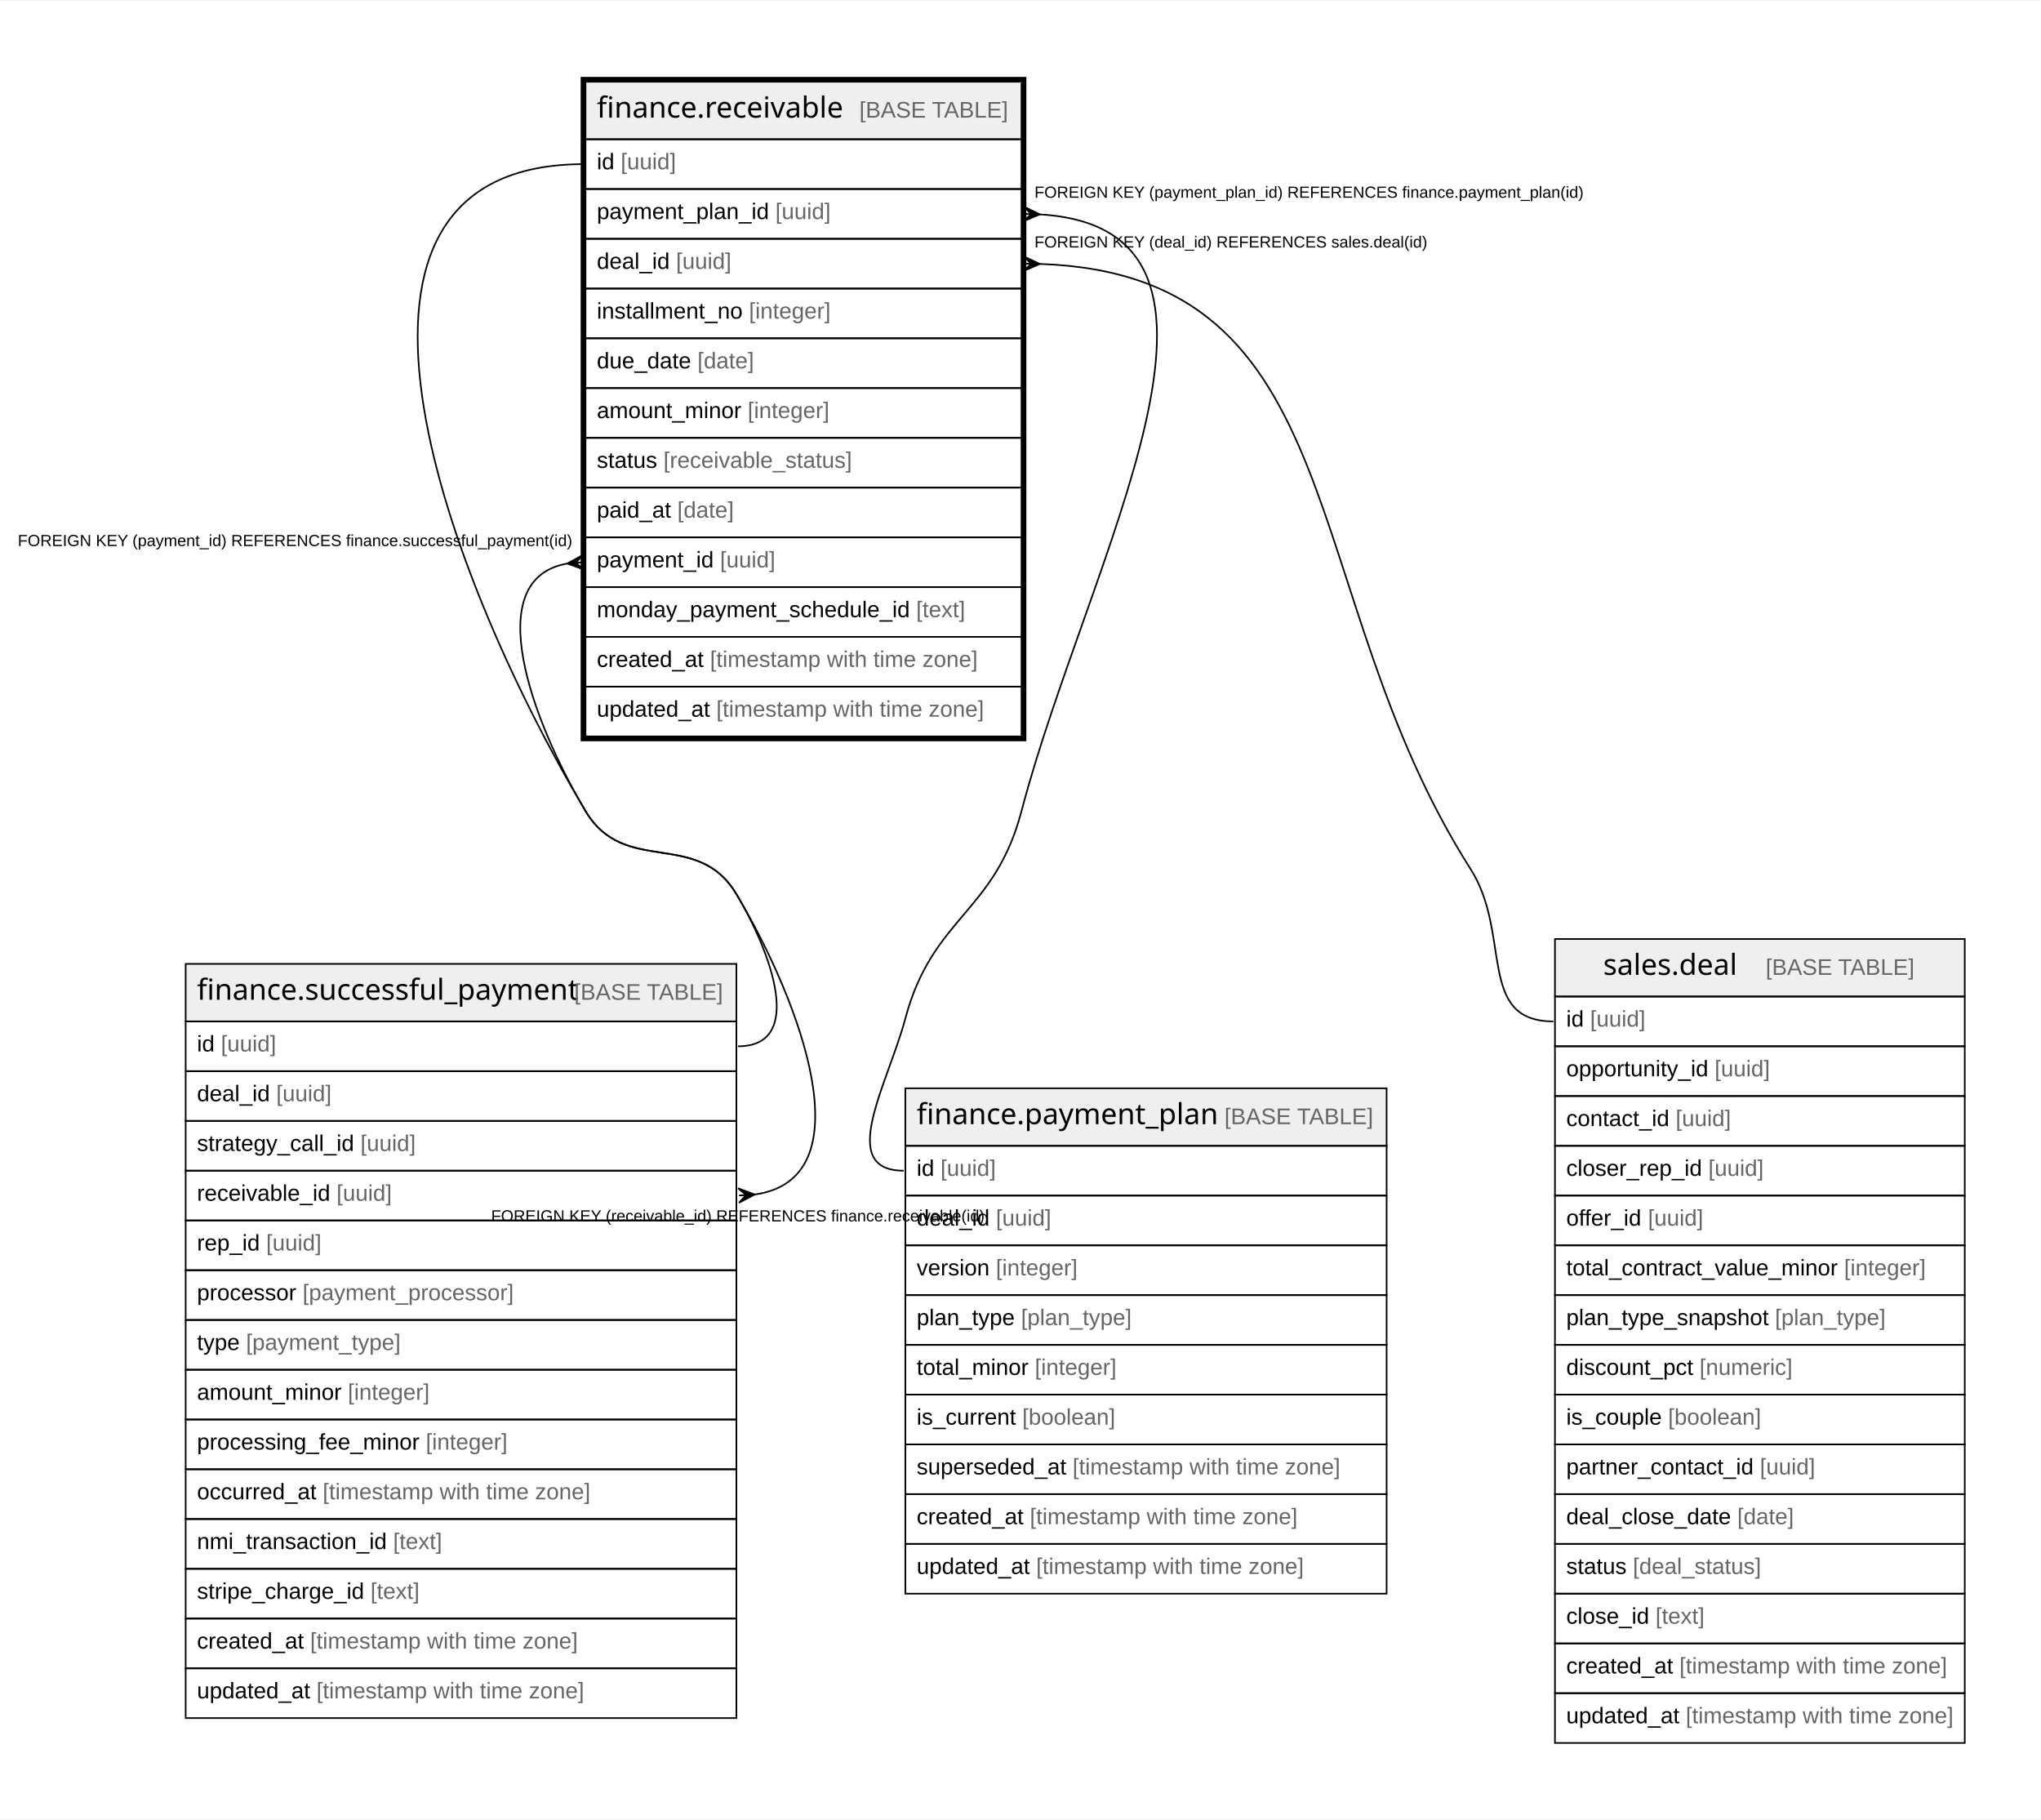
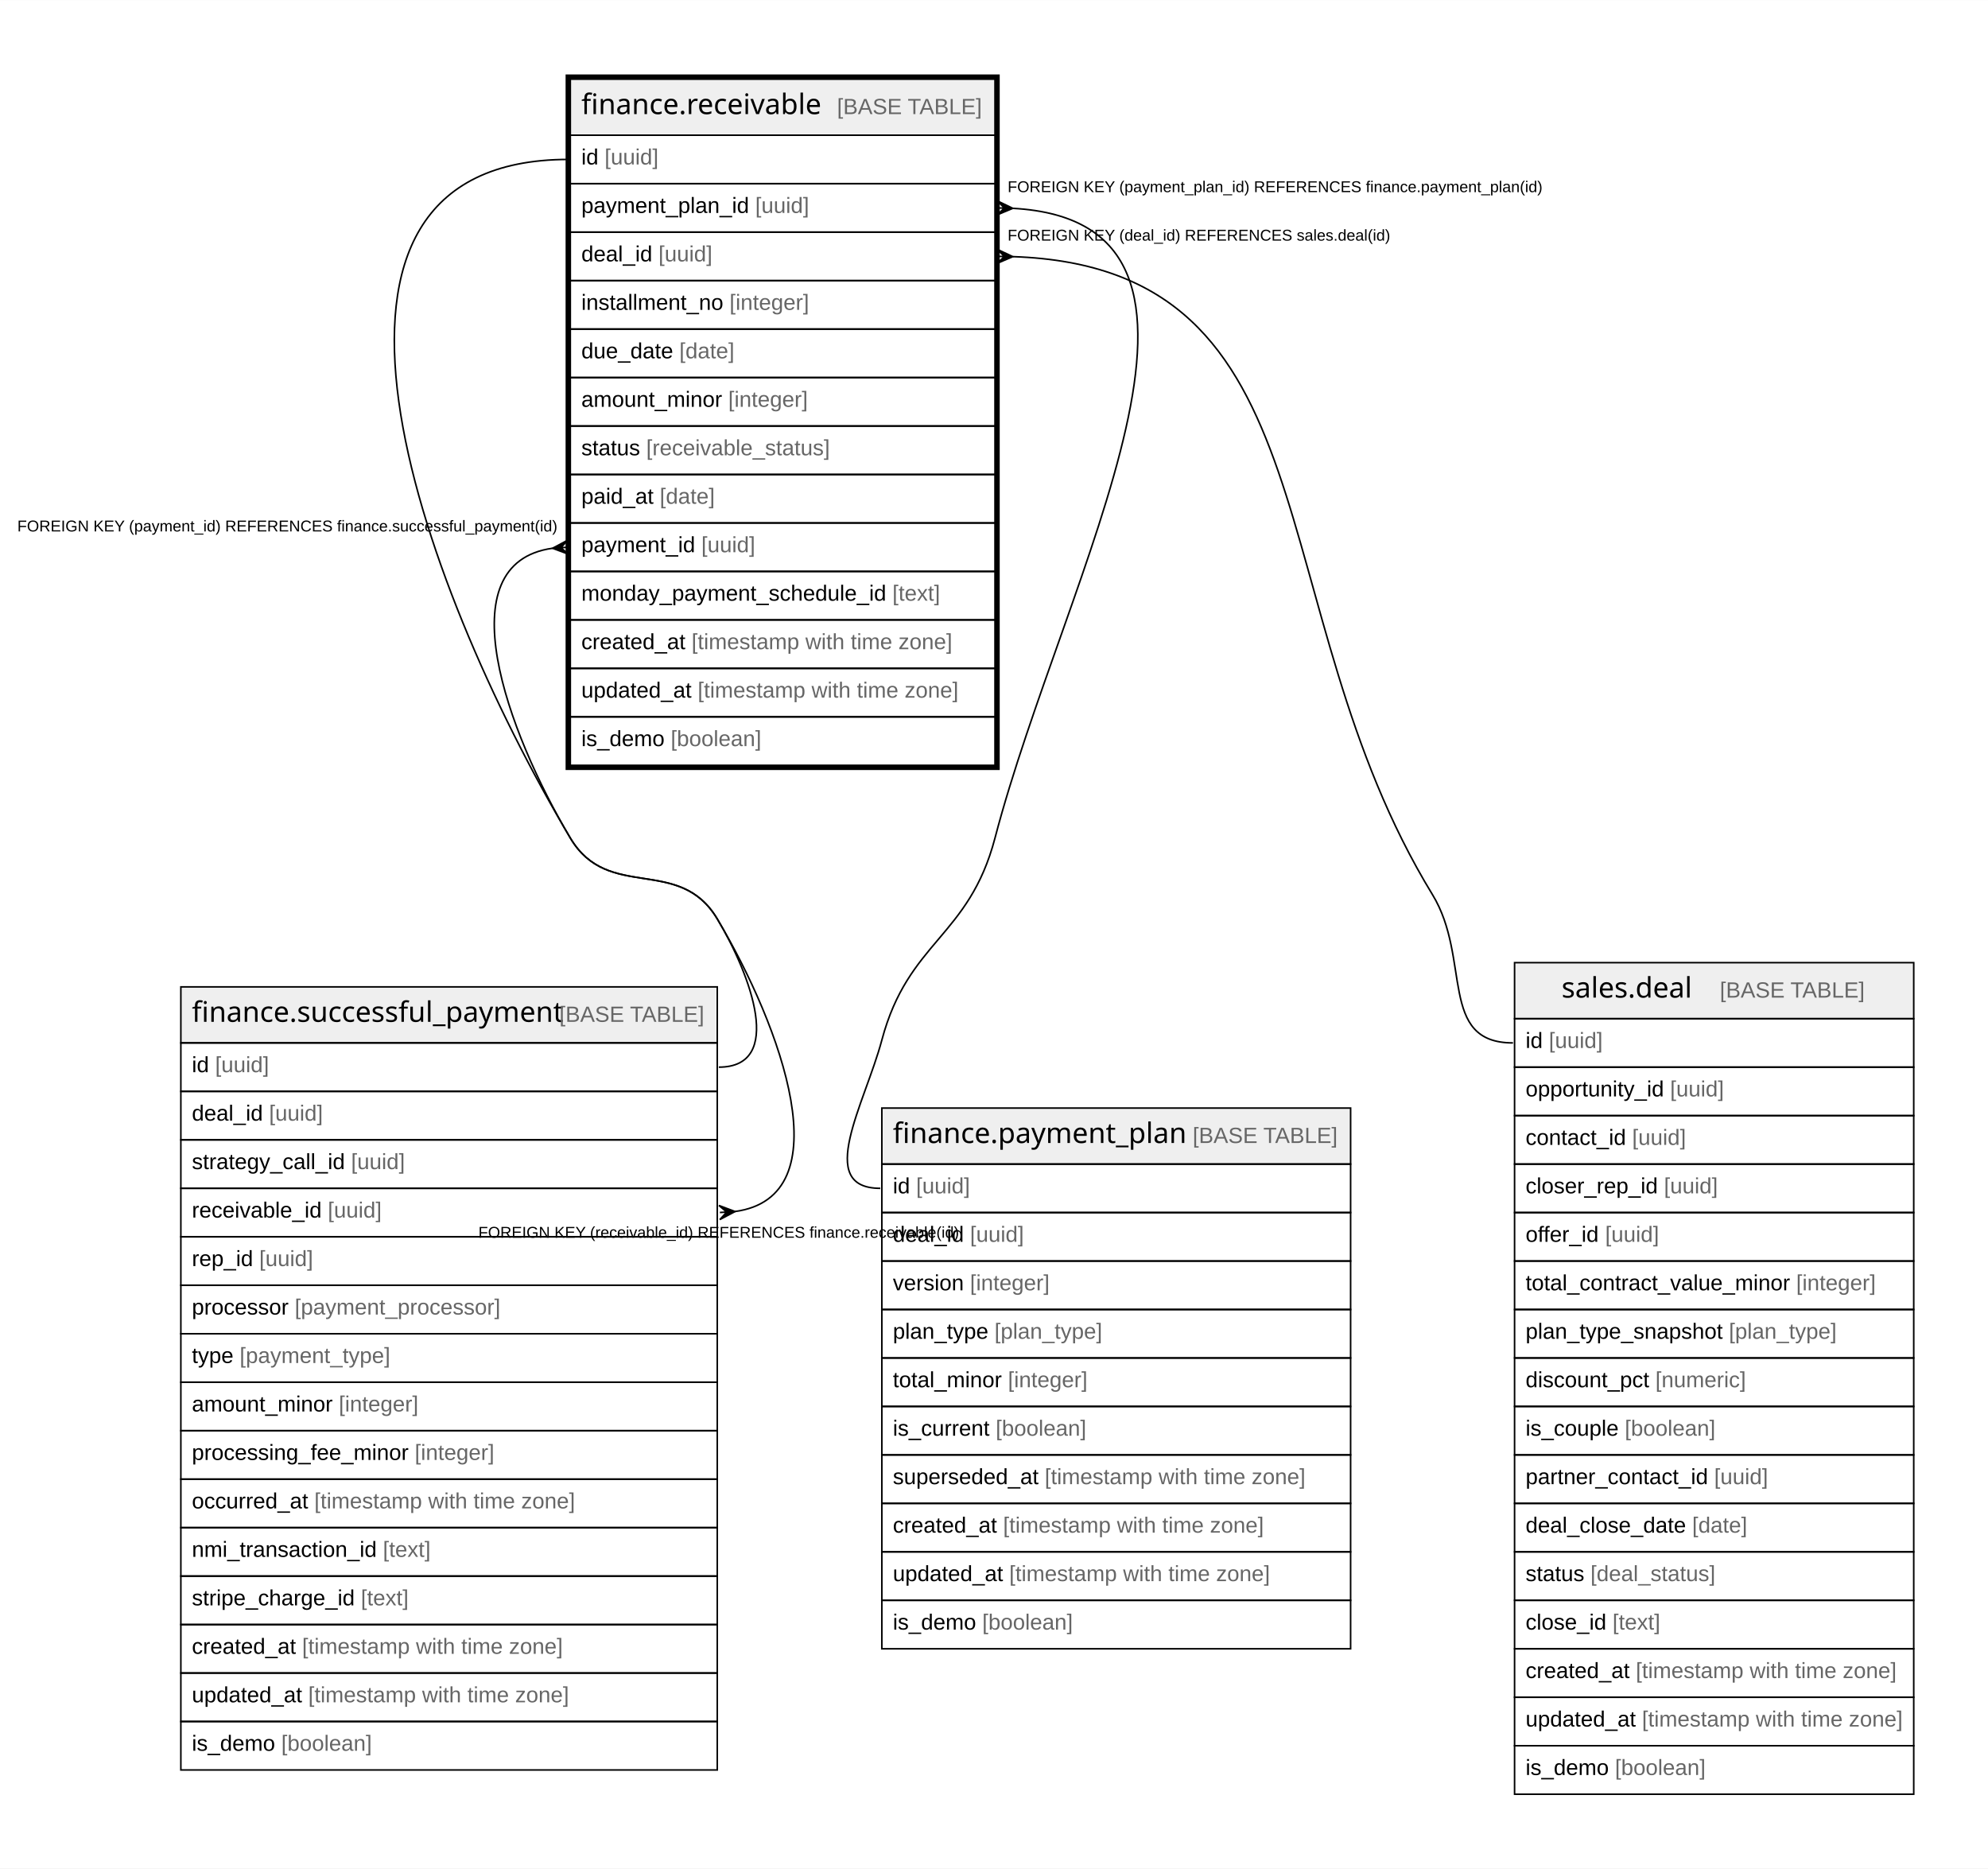
- <svg xmlns="http://www.w3.org/2000/svg" width="1263pt" height="1126pt" viewBox="0.00 0.00 1263.44 1125.60">
-   <g id="graph0" class="graph" transform="scale(1 1) rotate(0) translate(4 1121.6)">
-     <polygon fill="white" stroke="none" points="-4,4 -4,-1121.6 1259.44,-1121.6 1259.44,4 -4,4" />
+ <svg xmlns="http://www.w3.org/2000/svg" width="1263pt" height="1187pt" viewBox="0.00 0.00 1263.44 1187.20">
+   <g id="graph0" class="graph" transform="scale(1 1) rotate(0) translate(4 1183.2)">
+     <polygon fill="white" stroke="none" points="-4,4 -4,-1183.2 1259.44,-1183.2 1259.44,4 -4,4" />
    <g id="node1" class="node">
-       <polygon fill="#efefef" stroke="none" points="358.45,-1035.8 358.45,-1071.4 628.35,-1071.4 628.35,-1035.8 358.45,-1035.8" />
-       <polygon fill="none" stroke="black" points="358.45,-1035.8 358.45,-1071.4 628.35,-1071.4 628.35,-1035.8 358.45,-1035.8" />
-       <text text-anchor="start" x="365.45" y="-1049.2" font-family="Arial Bold" font-size="18.00">finance.receivable</text>
-       <text text-anchor="start" x="496.86" y="-1049.2" font-family="Arial" font-size="14.00">    </text>
-       <text text-anchor="start" x="527.97" y="-1049.2" font-family="Arial" font-size="14.00" fill="#666666">[BASE TABLE]</text>
+       <polygon fill="#efefef" stroke="none" points="358.45,-1097.4 358.45,-1133 628.35,-1133 628.35,-1097.4 358.45,-1097.4" />
+       <polygon fill="none" stroke="black" points="358.45,-1097.4 358.45,-1133 628.35,-1133 628.35,-1097.4 358.45,-1097.4" />
+       <text text-anchor="start" x="365.45" y="-1110.8" font-family="Arial Bold" font-size="18.00">finance.receivable</text>
+       <text text-anchor="start" x="496.86" y="-1110.8" font-family="Arial" font-size="14.00">    </text>
+       <text text-anchor="start" x="527.97" y="-1110.8" font-family="Arial" font-size="14.00" fill="#666666">[BASE TABLE]</text>
+       <polygon fill="none" stroke="black" points="358.45,-1066.6 358.45,-1097.4 628.35,-1097.4 628.35,-1066.6 358.45,-1066.6" />
+       <text text-anchor="start" x="365.45" y="-1078.8" font-family="Arial" font-size="14.00">id </text>
+       <text text-anchor="start" x="380.24" y="-1078.8" font-family="Arial" font-size="14.00" fill="#666666">[uuid]</text>
+       <polygon fill="none" stroke="black" points="358.45,-1035.8 358.45,-1066.6 628.35,-1066.6 628.35,-1035.8 358.45,-1035.8" />
+       <text text-anchor="start" x="365.45" y="-1048" font-family="Arial" font-size="14.00">payment_plan_id </text>
+       <text text-anchor="start" x="475.98" y="-1048" font-family="Arial" font-size="14.00" fill="#666666">[uuid]</text>
      <polygon fill="none" stroke="black" points="358.45,-1005 358.45,-1035.8 628.35,-1035.8 628.35,-1005 358.45,-1005" />
-       <text text-anchor="start" x="365.45" y="-1017.2" font-family="Arial" font-size="14.00">id </text>
-       <text text-anchor="start" x="380.24" y="-1017.2" font-family="Arial" font-size="14.00" fill="#666666">[uuid]</text>
+       <text text-anchor="start" x="365.45" y="-1017.2" font-family="Arial" font-size="14.00">deal_id </text>
+       <text text-anchor="start" x="414.49" y="-1017.2" font-family="Arial" font-size="14.00" fill="#666666">[uuid]</text>
      <polygon fill="none" stroke="black" points="358.45,-974.2 358.45,-1005 628.35,-1005 628.35,-974.2 358.45,-974.2" />
-       <text text-anchor="start" x="365.45" y="-986.4" font-family="Arial" font-size="14.00">payment_plan_id </text>
-       <text text-anchor="start" x="475.98" y="-986.4" font-family="Arial" font-size="14.00" fill="#666666">[uuid]</text>
+       <text text-anchor="start" x="365.45" y="-986.4" font-family="Arial" font-size="14.00">installment_no </text>
+       <text text-anchor="start" x="459.62" y="-986.4" font-family="Arial" font-size="14.00" fill="#666666">[integer]</text>
      <polygon fill="none" stroke="black" points="358.45,-943.4 358.45,-974.2 628.35,-974.2 628.35,-943.4 358.45,-943.4" />
-       <text text-anchor="start" x="365.45" y="-955.6" font-family="Arial" font-size="14.00">deal_id </text>
-       <text text-anchor="start" x="414.49" y="-955.6" font-family="Arial" font-size="14.00" fill="#666666">[uuid]</text>
+       <text text-anchor="start" x="365.45" y="-955.6" font-family="Arial" font-size="14.00">due_date </text>
+       <text text-anchor="start" x="427.73" y="-955.6" font-family="Arial" font-size="14.00" fill="#666666">[date]</text>
      <polygon fill="none" stroke="black" points="358.45,-912.6 358.45,-943.4 628.35,-943.4 628.35,-912.6 358.45,-912.6" />
-       <text text-anchor="start" x="365.45" y="-924.8" font-family="Arial" font-size="14.00">installment_no </text>
-       <text text-anchor="start" x="459.62" y="-924.8" font-family="Arial" font-size="14.00" fill="#666666">[integer]</text>
+       <text text-anchor="start" x="365.45" y="-924.8" font-family="Arial" font-size="14.00">amount_minor </text>
+       <text text-anchor="start" x="458.83" y="-924.8" font-family="Arial" font-size="14.00" fill="#666666">[integer]</text>
      <polygon fill="none" stroke="black" points="358.45,-881.8 358.45,-912.6 628.35,-912.6 628.35,-881.8 358.45,-881.8" />
-       <text text-anchor="start" x="365.45" y="-894" font-family="Arial" font-size="14.00">due_date </text>
-       <text text-anchor="start" x="427.73" y="-894" font-family="Arial" font-size="14.00" fill="#666666">[date]</text>
+       <text text-anchor="start" x="365.45" y="-894" font-family="Arial" font-size="14.00">status </text>
+       <text text-anchor="start" x="406.69" y="-894" font-family="Arial" font-size="14.00" fill="#666666">[receivable_status]</text>
      <polygon fill="none" stroke="black" points="358.45,-851 358.45,-881.8 628.35,-881.8 628.35,-851 358.45,-851" />
-       <text text-anchor="start" x="365.45" y="-863.2" font-family="Arial" font-size="14.00">amount_minor </text>
-       <text text-anchor="start" x="458.83" y="-863.2" font-family="Arial" font-size="14.00" fill="#666666">[integer]</text>
+       <text text-anchor="start" x="365.45" y="-863.2" font-family="Arial" font-size="14.00">paid_at </text>
+       <text text-anchor="start" x="415.27" y="-863.2" font-family="Arial" font-size="14.00" fill="#666666">[date]</text>
      <polygon fill="none" stroke="black" points="358.45,-820.2 358.45,-851 628.35,-851 628.35,-820.2 358.45,-820.2" />
-       <text text-anchor="start" x="365.45" y="-832.4" font-family="Arial" font-size="14.00">status </text>
-       <text text-anchor="start" x="406.69" y="-832.4" font-family="Arial" font-size="14.00" fill="#666666">[receivable_status]</text>
+       <text text-anchor="start" x="365.45" y="-832.4" font-family="Arial" font-size="14.00">payment_id </text>
+       <text text-anchor="start" x="441.72" y="-832.4" font-family="Arial" font-size="14.00" fill="#666666">[uuid]</text>
      <polygon fill="none" stroke="black" points="358.45,-789.4 358.45,-820.2 628.35,-820.2 628.35,-789.4 358.45,-789.4" />
-       <text text-anchor="start" x="365.45" y="-801.6" font-family="Arial" font-size="14.00">paid_at </text>
-       <text text-anchor="start" x="415.27" y="-801.6" font-family="Arial" font-size="14.00" fill="#666666">[date]</text>
+       <text text-anchor="start" x="365.45" y="-801.6" font-family="Arial" font-size="14.00">monday_payment_schedule_id </text>
+       <text text-anchor="start" x="563.14" y="-801.6" font-family="Arial" font-size="14.00" fill="#666666">[text]</text>
      <polygon fill="none" stroke="black" points="358.45,-758.6 358.45,-789.4 628.35,-789.4 628.35,-758.6 358.45,-758.6" />
-       <text text-anchor="start" x="365.45" y="-770.8" font-family="Arial" font-size="14.00">payment_id </text>
-       <text text-anchor="start" x="441.72" y="-770.8" font-family="Arial" font-size="14.00" fill="#666666">[uuid]</text>
+       <text text-anchor="start" x="365.45" y="-770.8" font-family="Arial" font-size="14.00">created_at </text>
+       <text text-anchor="start" x="435.5" y="-770.8" font-family="Arial" font-size="14.00" fill="#666666">[timestamp with time zone]</text>
      <polygon fill="none" stroke="black" points="358.45,-727.8 358.45,-758.6 628.35,-758.6 628.35,-727.8 358.45,-727.8" />
-       <text text-anchor="start" x="365.45" y="-740" font-family="Arial" font-size="14.00">monday_payment_schedule_id </text>
-       <text text-anchor="start" x="563.14" y="-740" font-family="Arial" font-size="14.00" fill="#666666">[text]</text>
+       <text text-anchor="start" x="365.45" y="-740" font-family="Arial" font-size="14.00">updated_at </text>
+       <text text-anchor="start" x="439.41" y="-740" font-family="Arial" font-size="14.00" fill="#666666">[timestamp with time zone]</text>
      <polygon fill="none" stroke="black" points="358.45,-697 358.45,-727.8 628.35,-727.8 628.35,-697 358.45,-697" />
-       <text text-anchor="start" x="365.45" y="-709.2" font-family="Arial" font-size="14.00">created_at </text>
-       <text text-anchor="start" x="435.5" y="-709.2" font-family="Arial" font-size="14.00" fill="#666666">[timestamp with time zone]</text>
-       <polygon fill="none" stroke="black" points="358.45,-666.2 358.45,-697 628.35,-697 628.35,-666.2 358.45,-666.2" />
-       <text text-anchor="start" x="365.45" y="-678.4" font-family="Arial" font-size="14.00">updated_at </text>
-       <text text-anchor="start" x="439.41" y="-678.4" font-family="Arial" font-size="14.00" fill="#666666">[timestamp with time zone]</text>
-       <polygon fill="none" stroke="black" stroke-width="3" points="356.95,-664.7 356.95,-1072.9 629.85,-1072.9 629.85,-664.7 356.95,-664.7" />
+       <text text-anchor="start" x="365.45" y="-709.2" font-family="Arial" font-size="14.00">is_demo </text>
+       <text text-anchor="start" x="422.26" y="-709.2" font-family="Arial" font-size="14.00" fill="#666666">[boolean]</text>
+       <polygon fill="none" stroke="black" stroke-width="3" points="356.95,-695.5 356.95,-1134.5 629.85,-1134.5 629.85,-695.5 356.95,-695.5" />
    </g>
    <g id="node2" class="node">
-       <polygon fill="#efefef" stroke="none" points="110.94,-489.8 110.94,-525.4 451.85,-525.4 451.85,-489.8 110.94,-489.8" />
-       <polygon fill="none" stroke="black" points="110.94,-489.8 110.94,-525.4 451.85,-525.4 451.85,-489.8 110.94,-489.8" />
-       <text text-anchor="start" x="117.94" y="-503.2" font-family="Arial Bold" font-size="18.00">finance.successful_payment</text>
-       <text text-anchor="start" x="320.37" y="-503.2" font-family="Arial" font-size="14.00">    </text>
-       <text text-anchor="start" x="351.48" y="-503.2" font-family="Arial" font-size="14.00" fill="#666666">[BASE TABLE]</text>
+       <polygon fill="#efefef" stroke="none" points="110.94,-520.6 110.94,-556.2 451.85,-556.2 451.85,-520.6 110.94,-520.6" />
+       <polygon fill="none" stroke="black" points="110.94,-520.6 110.94,-556.2 451.85,-556.2 451.85,-520.6 110.94,-520.6" />
+       <text text-anchor="start" x="117.94" y="-534" font-family="Arial Bold" font-size="18.00">finance.successful_payment</text>
+       <text text-anchor="start" x="320.37" y="-534" font-family="Arial" font-size="14.00">    </text>
+       <text text-anchor="start" x="351.48" y="-534" font-family="Arial" font-size="14.00" fill="#666666">[BASE TABLE]</text>
+       <polygon fill="none" stroke="black" points="110.94,-489.8 110.94,-520.6 451.85,-520.6 451.85,-489.8 110.94,-489.8" />
+       <text text-anchor="start" x="117.94" y="-502" font-family="Arial" font-size="14.00">id </text>
+       <text text-anchor="start" x="132.73" y="-502" font-family="Arial" font-size="14.00" fill="#666666">[uuid]</text>
      <polygon fill="none" stroke="black" points="110.94,-459 110.94,-489.8 451.85,-489.8 451.85,-459 110.94,-459" />
-       <text text-anchor="start" x="117.94" y="-471.2" font-family="Arial" font-size="14.00">id </text>
-       <text text-anchor="start" x="132.73" y="-471.2" font-family="Arial" font-size="14.00" fill="#666666">[uuid]</text>
+       <text text-anchor="start" x="117.94" y="-471.2" font-family="Arial" font-size="14.00">deal_id </text>
+       <text text-anchor="start" x="166.99" y="-471.2" font-family="Arial" font-size="14.00" fill="#666666">[uuid]</text>
      <polygon fill="none" stroke="black" points="110.94,-428.2 110.94,-459 451.85,-459 451.85,-428.2 110.94,-428.2" />
-       <text text-anchor="start" x="117.94" y="-440.4" font-family="Arial" font-size="14.00">deal_id </text>
-       <text text-anchor="start" x="166.99" y="-440.4" font-family="Arial" font-size="14.00" fill="#666666">[uuid]</text>
+       <text text-anchor="start" x="117.94" y="-440.4" font-family="Arial" font-size="14.00">strategy_call_id </text>
+       <text text-anchor="start" x="219.11" y="-440.4" font-family="Arial" font-size="14.00" fill="#666666">[uuid]</text>
      <polygon fill="none" stroke="black" points="110.94,-397.4 110.94,-428.2 451.85,-428.2 451.85,-397.4 110.94,-397.4" />
-       <text text-anchor="start" x="117.94" y="-409.6" font-family="Arial" font-size="14.00">strategy_call_id </text>
-       <text text-anchor="start" x="219.11" y="-409.6" font-family="Arial" font-size="14.00" fill="#666666">[uuid]</text>
+       <text text-anchor="start" x="117.94" y="-409.6" font-family="Arial" font-size="14.00">receivable_id </text>
+       <text text-anchor="start" x="204.33" y="-409.6" font-family="Arial" font-size="14.00" fill="#666666">[uuid]</text>
      <polygon fill="none" stroke="black" points="110.94,-366.6 110.94,-397.4 451.85,-397.4 451.85,-366.6 110.94,-366.6" />
-       <text text-anchor="start" x="117.94" y="-378.8" font-family="Arial" font-size="14.00">receivable_id </text>
-       <text text-anchor="start" x="204.33" y="-378.8" font-family="Arial" font-size="14.00" fill="#666666">[uuid]</text>
+       <text text-anchor="start" x="117.94" y="-378.8" font-family="Arial" font-size="14.00">rep_id </text>
+       <text text-anchor="start" x="160.75" y="-378.8" font-family="Arial" font-size="14.00" fill="#666666">[uuid]</text>
      <polygon fill="none" stroke="black" points="110.94,-335.8 110.94,-366.6 451.85,-366.6 451.85,-335.8 110.94,-335.8" />
-       <text text-anchor="start" x="117.94" y="-348" font-family="Arial" font-size="14.00">rep_id </text>
-       <text text-anchor="start" x="160.75" y="-348" font-family="Arial" font-size="14.00" fill="#666666">[uuid]</text>
+       <text text-anchor="start" x="117.94" y="-348" font-family="Arial" font-size="14.00">processor </text>
+       <text text-anchor="start" x="183.3" y="-348" font-family="Arial" font-size="14.00" fill="#666666">[payment_processor]</text>
      <polygon fill="none" stroke="black" points="110.94,-305 110.94,-335.8 451.85,-335.8 451.85,-305 110.94,-305" />
-       <text text-anchor="start" x="117.94" y="-317.2" font-family="Arial" font-size="14.00">processor </text>
-       <text text-anchor="start" x="183.3" y="-317.2" font-family="Arial" font-size="14.00" fill="#666666">[payment_processor]</text>
+       <text text-anchor="start" x="117.94" y="-317.2" font-family="Arial" font-size="14.00">type </text>
+       <text text-anchor="start" x="148.3" y="-317.2" font-family="Arial" font-size="14.00" fill="#666666">[payment_type]</text>
      <polygon fill="none" stroke="black" points="110.94,-274.2 110.94,-305 451.85,-305 451.85,-274.2 110.94,-274.2" />
-       <text text-anchor="start" x="117.94" y="-286.4" font-family="Arial" font-size="14.00">type </text>
-       <text text-anchor="start" x="148.3" y="-286.4" font-family="Arial" font-size="14.00" fill="#666666">[payment_type]</text>
+       <text text-anchor="start" x="117.94" y="-286.4" font-family="Arial" font-size="14.00">amount_minor </text>
+       <text text-anchor="start" x="211.32" y="-286.4" font-family="Arial" font-size="14.00" fill="#666666">[integer]</text>
      <polygon fill="none" stroke="black" points="110.94,-243.4 110.94,-274.2 451.85,-274.2 451.85,-243.4 110.94,-243.4" />
-       <text text-anchor="start" x="117.94" y="-255.6" font-family="Arial" font-size="14.00">amount_minor </text>
-       <text text-anchor="start" x="211.32" y="-255.6" font-family="Arial" font-size="14.00" fill="#666666">[integer]</text>
+       <text text-anchor="start" x="117.94" y="-255.6" font-family="Arial" font-size="14.00">processing_fee_minor </text>
+       <text text-anchor="start" x="259.58" y="-255.6" font-family="Arial" font-size="14.00" fill="#666666">[integer]</text>
      <polygon fill="none" stroke="black" points="110.94,-212.6 110.94,-243.4 451.85,-243.4 451.85,-212.6 110.94,-212.6" />
-       <text text-anchor="start" x="117.94" y="-224.8" font-family="Arial" font-size="14.00">processing_fee_minor </text>
-       <text text-anchor="start" x="259.58" y="-224.8" font-family="Arial" font-size="14.00" fill="#666666">[integer]</text>
+       <text text-anchor="start" x="117.94" y="-224.8" font-family="Arial" font-size="14.00">occurred_at </text>
+       <text text-anchor="start" x="195.76" y="-224.8" font-family="Arial" font-size="14.00" fill="#666666">[timestamp with time zone]</text>
      <polygon fill="none" stroke="black" points="110.94,-181.8 110.94,-212.6 451.85,-212.6 451.85,-181.8 110.94,-181.8" />
-       <text text-anchor="start" x="117.94" y="-194" font-family="Arial" font-size="14.00">occurred_at </text>
-       <text text-anchor="start" x="195.76" y="-194" font-family="Arial" font-size="14.00" fill="#666666">[timestamp with time zone]</text>
+       <text text-anchor="start" x="117.94" y="-194" font-family="Arial" font-size="14.00">nmi_transaction_id </text>
+       <text text-anchor="start" x="239.34" y="-194" font-family="Arial" font-size="14.00" fill="#666666">[text]</text>
      <polygon fill="none" stroke="black" points="110.94,-151 110.94,-181.8 451.85,-181.8 451.85,-151 110.94,-151" />
-       <text text-anchor="start" x="117.94" y="-163.2" font-family="Arial" font-size="14.00">nmi_transaction_id </text>
-       <text text-anchor="start" x="239.34" y="-163.2" font-family="Arial" font-size="14.00" fill="#666666">[text]</text>
+       <text text-anchor="start" x="117.94" y="-163.2" font-family="Arial" font-size="14.00">stripe_charge_id </text>
+       <text text-anchor="start" x="225.34" y="-163.2" font-family="Arial" font-size="14.00" fill="#666666">[text]</text>
      <polygon fill="none" stroke="black" points="110.94,-120.2 110.94,-151 451.85,-151 451.85,-120.2 110.94,-120.2" />
-       <text text-anchor="start" x="117.94" y="-132.4" font-family="Arial" font-size="14.00">stripe_charge_id </text>
-       <text text-anchor="start" x="225.34" y="-132.4" font-family="Arial" font-size="14.00" fill="#666666">[text]</text>
+       <text text-anchor="start" x="117.94" y="-132.4" font-family="Arial" font-size="14.00">created_at </text>
+       <text text-anchor="start" x="187.99" y="-132.4" font-family="Arial" font-size="14.00" fill="#666666">[timestamp with time zone]</text>
      <polygon fill="none" stroke="black" points="110.94,-89.4 110.94,-120.2 451.85,-120.2 451.85,-89.4 110.94,-89.4" />
-       <text text-anchor="start" x="117.94" y="-101.6" font-family="Arial" font-size="14.00">created_at </text>
-       <text text-anchor="start" x="187.99" y="-101.6" font-family="Arial" font-size="14.00" fill="#666666">[timestamp with time zone]</text>
+       <text text-anchor="start" x="117.94" y="-101.6" font-family="Arial" font-size="14.00">updated_at </text>
+       <text text-anchor="start" x="191.9" y="-101.6" font-family="Arial" font-size="14.00" fill="#666666">[timestamp with time zone]</text>
      <polygon fill="none" stroke="black" points="110.94,-58.6 110.94,-89.4 451.85,-89.4 451.85,-58.6 110.94,-58.6" />
-       <text text-anchor="start" x="117.94" y="-70.8" font-family="Arial" font-size="14.00">updated_at </text>
-       <text text-anchor="start" x="191.9" y="-70.8" font-family="Arial" font-size="14.00" fill="#666666">[timestamp with time zone]</text>
+       <text text-anchor="start" x="117.94" y="-70.8" font-family="Arial" font-size="14.00">is_demo </text>
+       <text text-anchor="start" x="174.75" y="-70.8" font-family="Arial" font-size="14.00" fill="#666666">[boolean]</text>
    </g>
    <g id="edge4" class="edge">
-       <path fill="none" stroke="black" d="M347.13,-773.17C292.77,-763.7 325.35,-675.59 358.45,-620 382.7,-579.29 427.53,-609.26 451.85,-568.6 473.35,-532.67 494.72,-474.4 452.85,-474.4" />
-       <polygon fill="black" stroke="black" points="347.15,-773.17 356.76,-778.46 352.47,-773.6 356.79,-773.95 356.79,-773.95 356.79,-773.95 352.47,-773.6 357.48,-769.49 347.15,-773.17" />
-       <text text-anchor="start" x="7" y="-784" font-family="Arial" font-size="10.00">FOREIGN KEY (payment_id) REFERENCES finance.successful_payment(id)</text>
+       <path fill="none" stroke="black" d="M347.12,-834.92C279.02,-825.43 318.35,-718.22 358.45,-650.8 382.67,-610.08 427.53,-640.06 451.85,-599.4 473.35,-563.47 494.72,-505.2 452.85,-505.2" />
+       <polygon fill="black" stroke="black" points="347.14,-834.92 356.82,-840.07 352.46,-835.27 356.78,-835.56 356.78,-835.56 356.78,-835.56 352.46,-835.27 357.41,-831.09 347.14,-834.92" />
+       <text text-anchor="start" x="7" y="-845.6" font-family="Arial" font-size="10.00">FOREIGN KEY (payment_id) REFERENCES finance.successful_payment(id)</text>
    </g>
    <g id="node3" class="node">
-       <polygon fill="#efefef" stroke="none" points="556.44,-412.8 556.44,-448.4 854.36,-448.4 854.36,-412.8 556.44,-412.8" />
-       <polygon fill="none" stroke="black" points="556.44,-412.8 556.44,-448.4 854.36,-448.4 854.36,-412.8 556.44,-412.8" />
-       <text text-anchor="start" x="563.44" y="-426.2" font-family="Arial Bold" font-size="18.00">finance.payment_plan</text>
-       <text text-anchor="start" x="722.87" y="-426.2" font-family="Arial" font-size="14.00">    </text>
-       <text text-anchor="start" x="753.99" y="-426.2" font-family="Arial" font-size="14.00" fill="#666666">[BASE TABLE]</text>
+       <polygon fill="#efefef" stroke="none" points="556.44,-443.6 556.44,-479.2 854.36,-479.2 854.36,-443.6 556.44,-443.6" />
+       <polygon fill="none" stroke="black" points="556.44,-443.6 556.44,-479.2 854.36,-479.2 854.36,-443.6 556.44,-443.6" />
+       <text text-anchor="start" x="563.44" y="-457" font-family="Arial Bold" font-size="18.00">finance.payment_plan</text>
+       <text text-anchor="start" x="722.87" y="-457" font-family="Arial" font-size="14.00">    </text>
+       <text text-anchor="start" x="753.99" y="-457" font-family="Arial" font-size="14.00" fill="#666666">[BASE TABLE]</text>
+       <polygon fill="none" stroke="black" points="556.44,-412.8 556.44,-443.6 854.36,-443.6 854.36,-412.8 556.44,-412.8" />
+       <text text-anchor="start" x="563.44" y="-425" font-family="Arial" font-size="14.00">id </text>
+       <text text-anchor="start" x="578.22" y="-425" font-family="Arial" font-size="14.00" fill="#666666">[uuid]</text>
      <polygon fill="none" stroke="black" points="556.44,-382 556.44,-412.8 854.36,-412.8 854.36,-382 556.44,-382" />
-       <text text-anchor="start" x="563.44" y="-394.2" font-family="Arial" font-size="14.00">id </text>
-       <text text-anchor="start" x="578.22" y="-394.2" font-family="Arial" font-size="14.00" fill="#666666">[uuid]</text>
+       <text text-anchor="start" x="563.44" y="-394.2" font-family="Arial" font-size="14.00">deal_id </text>
+       <text text-anchor="start" x="612.48" y="-394.2" font-family="Arial" font-size="14.00" fill="#666666">[uuid]</text>
      <polygon fill="none" stroke="black" points="556.44,-351.2 556.44,-382 854.36,-382 854.36,-351.2 556.44,-351.2" />
-       <text text-anchor="start" x="563.44" y="-363.4" font-family="Arial" font-size="14.00">deal_id </text>
-       <text text-anchor="start" x="612.48" y="-363.4" font-family="Arial" font-size="14.00" fill="#666666">[uuid]</text>
+       <text text-anchor="start" x="563.44" y="-363.4" font-family="Arial" font-size="14.00">version </text>
+       <text text-anchor="start" x="612.46" y="-363.4" font-family="Arial" font-size="14.00" fill="#666666">[integer]</text>
      <polygon fill="none" stroke="black" points="556.44,-320.4 556.44,-351.2 854.36,-351.2 854.36,-320.4 556.44,-320.4" />
-       <text text-anchor="start" x="563.44" y="-332.6" font-family="Arial" font-size="14.00">version </text>
-       <text text-anchor="start" x="612.46" y="-332.6" font-family="Arial" font-size="14.00" fill="#666666">[integer]</text>
+       <text text-anchor="start" x="563.44" y="-332.6" font-family="Arial" font-size="14.00">plan_type </text>
+       <text text-anchor="start" x="628.04" y="-332.6" font-family="Arial" font-size="14.00" fill="#666666">[plan_type]</text>
      <polygon fill="none" stroke="black" points="556.44,-289.6 556.44,-320.4 854.36,-320.4 854.36,-289.6 556.44,-289.6" />
-       <text text-anchor="start" x="563.44" y="-301.8" font-family="Arial" font-size="14.00">plan_type </text>
-       <text text-anchor="start" x="628.04" y="-301.8" font-family="Arial" font-size="14.00" fill="#666666">[plan_type]</text>
+       <text text-anchor="start" x="563.44" y="-301.8" font-family="Arial" font-size="14.00">total_minor </text>
+       <text text-anchor="start" x="636.58" y="-301.8" font-family="Arial" font-size="14.00" fill="#666666">[integer]</text>
      <polygon fill="none" stroke="black" points="556.44,-258.8 556.44,-289.6 854.36,-289.6 854.36,-258.8 556.44,-258.8" />
-       <text text-anchor="start" x="563.44" y="-271" font-family="Arial" font-size="14.00">total_minor </text>
-       <text text-anchor="start" x="636.58" y="-271" font-family="Arial" font-size="14.00" fill="#666666">[integer]</text>
+       <text text-anchor="start" x="563.44" y="-271" font-family="Arial" font-size="14.00">is_current </text>
+       <text text-anchor="start" x="628.8" y="-271" font-family="Arial" font-size="14.00" fill="#666666">[boolean]</text>
      <polygon fill="none" stroke="black" points="556.44,-228 556.44,-258.8 854.36,-258.8 854.36,-228 556.44,-228" />
-       <text text-anchor="start" x="563.44" y="-240.2" font-family="Arial" font-size="14.00">is_current </text>
-       <text text-anchor="start" x="628.8" y="-240.2" font-family="Arial" font-size="14.00" fill="#666666">[boolean]</text>
+       <text text-anchor="start" x="563.44" y="-240.2" font-family="Arial" font-size="14.00">superseded_at </text>
+       <text text-anchor="start" x="659.95" y="-240.2" font-family="Arial" font-size="14.00" fill="#666666">[timestamp with time zone]</text>
      <polygon fill="none" stroke="black" points="556.44,-197.2 556.44,-228 854.36,-228 854.36,-197.2 556.44,-197.2" />
-       <text text-anchor="start" x="563.44" y="-209.4" font-family="Arial" font-size="14.00">superseded_at </text>
-       <text text-anchor="start" x="659.95" y="-209.4" font-family="Arial" font-size="14.00" fill="#666666">[timestamp with time zone]</text>
+       <text text-anchor="start" x="563.44" y="-209.4" font-family="Arial" font-size="14.00">created_at </text>
+       <text text-anchor="start" x="633.49" y="-209.4" font-family="Arial" font-size="14.00" fill="#666666">[timestamp with time zone]</text>
      <polygon fill="none" stroke="black" points="556.44,-166.4 556.44,-197.2 854.36,-197.2 854.36,-166.4 556.44,-166.4" />
-       <text text-anchor="start" x="563.44" y="-178.6" font-family="Arial" font-size="14.00">created_at </text>
-       <text text-anchor="start" x="633.49" y="-178.6" font-family="Arial" font-size="14.00" fill="#666666">[timestamp with time zone]</text>
+       <text text-anchor="start" x="563.44" y="-178.6" font-family="Arial" font-size="14.00">updated_at </text>
+       <text text-anchor="start" x="637.4" y="-178.6" font-family="Arial" font-size="14.00" fill="#666666">[timestamp with time zone]</text>
      <polygon fill="none" stroke="black" points="556.44,-135.6 556.44,-166.4 854.36,-166.4 854.36,-135.6 556.44,-135.6" />
-       <text text-anchor="start" x="563.44" y="-147.8" font-family="Arial" font-size="14.00">updated_at </text>
-       <text text-anchor="start" x="637.4" y="-147.8" font-family="Arial" font-size="14.00" fill="#666666">[timestamp with time zone]</text>
+       <text text-anchor="start" x="563.44" y="-147.8" font-family="Arial" font-size="14.00">is_demo </text>
+       <text text-anchor="start" x="620.24" y="-147.8" font-family="Arial" font-size="14.00" fill="#666666">[boolean]</text>
    </g>
    <g id="edge2" class="edge">
-       <path fill="none" stroke="black" d="M639.54,-989.31C788.34,-980.57 669.14,-775.47 628.35,-620 611.75,-556.74 573.29,-554.8 556.44,-491.6 545.65,-451.14 513.57,-397.4 555.44,-397.4" />
-       <polygon fill="black" stroke="black" points="639.68,-989.31 629.55,-985.09 634.34,-989.46 630.02,-989.58 630.02,-989.58 630.02,-989.58 634.34,-989.46 629.81,-994.09 639.68,-989.31" />
-       <text text-anchor="start" x="636.35" y="-999.6" font-family="Arial" font-size="10.00">FOREIGN KEY (payment_plan_id) REFERENCES finance.payment_plan(id)</text>
+       <path fill="none" stroke="black" d="M639.42,-1050.94C802.11,-1042.3 672.61,-819.57 628.35,-650.8 611.75,-587.53 573.29,-585.6 556.44,-522.4 545.65,-481.94 513.57,-428.2 555.44,-428.2" />
+       <polygon fill="black" stroke="black" points="639.68,-1050.93 629.57,-1046.69 634.35,-1051.07 630.02,-1051.18 630.02,-1051.18 630.02,-1051.18 634.35,-1051.07 629.8,-1055.69 639.68,-1050.93" />
+       <text text-anchor="start" x="636.35" y="-1061.2" font-family="Arial" font-size="10.00">FOREIGN KEY (payment_plan_id) REFERENCES finance.payment_plan(id)</text>
    </g>
    <g id="node4" class="node">
-       <polygon fill="#efefef" stroke="none" points="958.56,-505.2 958.56,-540.8 1212.24,-540.8 1212.24,-505.2 958.56,-505.2" />
-       <polygon fill="none" stroke="black" points="958.56,-505.2 958.56,-540.8 1212.24,-540.8 1212.24,-505.2 958.56,-505.2" />
-       <text text-anchor="start" x="988.42" y="-518.6" font-family="Arial Bold" font-size="18.00">sales.deal</text>
-       <text text-anchor="start" x="1057.89" y="-518.6" font-family="Arial" font-size="14.00">    </text>
-       <text text-anchor="start" x="1089.01" y="-518.6" font-family="Arial" font-size="14.00" fill="#666666">[BASE TABLE]</text>
+       <polygon fill="#efefef" stroke="none" points="958.56,-536 958.56,-571.6 1212.24,-571.6 1212.24,-536 958.56,-536" />
+       <polygon fill="none" stroke="black" points="958.56,-536 958.56,-571.6 1212.24,-571.6 1212.24,-536 958.56,-536" />
+       <text text-anchor="start" x="988.42" y="-549.4" font-family="Arial Bold" font-size="18.00">sales.deal</text>
+       <text text-anchor="start" x="1057.89" y="-549.4" font-family="Arial" font-size="14.00">    </text>
+       <text text-anchor="start" x="1089.01" y="-549.4" font-family="Arial" font-size="14.00" fill="#666666">[BASE TABLE]</text>
+       <polygon fill="none" stroke="black" points="958.56,-505.2 958.56,-536 1212.24,-536 1212.24,-505.2 958.56,-505.2" />
+       <text text-anchor="start" x="965.56" y="-517.4" font-family="Arial" font-size="14.00">id </text>
+       <text text-anchor="start" x="980.34" y="-517.4" font-family="Arial" font-size="14.00" fill="#666666">[uuid]</text>
      <polygon fill="none" stroke="black" points="958.56,-474.4 958.56,-505.2 1212.24,-505.2 1212.24,-474.4 958.56,-474.4" />
-       <text text-anchor="start" x="965.56" y="-486.6" font-family="Arial" font-size="14.00">id </text>
-       <text text-anchor="start" x="980.34" y="-486.6" font-family="Arial" font-size="14.00" fill="#666666">[uuid]</text>
+       <text text-anchor="start" x="965.56" y="-486.6" font-family="Arial" font-size="14.00">opportunity_id </text>
+       <text text-anchor="start" x="1057.4" y="-486.6" font-family="Arial" font-size="14.00" fill="#666666">[uuid]</text>
      <polygon fill="none" stroke="black" points="958.56,-443.6 958.56,-474.4 1212.24,-474.4 1212.24,-443.6 958.56,-443.6" />
-       <text text-anchor="start" x="965.56" y="-455.8" font-family="Arial" font-size="14.00">opportunity_id </text>
-       <text text-anchor="start" x="1057.4" y="-455.8" font-family="Arial" font-size="14.00" fill="#666666">[uuid]</text>
+       <text text-anchor="start" x="965.56" y="-455.8" font-family="Arial" font-size="14.00">contact_id </text>
+       <text text-anchor="start" x="1033.27" y="-455.8" font-family="Arial" font-size="14.00" fill="#666666">[uuid]</text>
      <polygon fill="none" stroke="black" points="958.56,-412.8 958.56,-443.6 1212.24,-443.6 1212.24,-412.8 958.56,-412.8" />
-       <text text-anchor="start" x="965.56" y="-425" font-family="Arial" font-size="14.00">contact_id </text>
-       <text text-anchor="start" x="1033.27" y="-425" font-family="Arial" font-size="14.00" fill="#666666">[uuid]</text>
+       <text text-anchor="start" x="965.56" y="-425" font-family="Arial" font-size="14.00">closer_rep_id </text>
+       <text text-anchor="start" x="1053.5" y="-425" font-family="Arial" font-size="14.00" fill="#666666">[uuid]</text>
      <polygon fill="none" stroke="black" points="958.56,-382 958.56,-412.8 1212.24,-412.8 1212.24,-382 958.56,-382" />
-       <text text-anchor="start" x="965.56" y="-394.2" font-family="Arial" font-size="14.00">closer_rep_id </text>
-       <text text-anchor="start" x="1053.5" y="-394.2" font-family="Arial" font-size="14.00" fill="#666666">[uuid]</text>
+       <text text-anchor="start" x="965.56" y="-394.2" font-family="Arial" font-size="14.00">offer_id </text>
+       <text text-anchor="start" x="1016.14" y="-394.2" font-family="Arial" font-size="14.00" fill="#666666">[uuid]</text>
      <polygon fill="none" stroke="black" points="958.56,-351.2 958.56,-382 1212.24,-382 1212.24,-351.2 958.56,-351.2" />
-       <text text-anchor="start" x="965.56" y="-363.4" font-family="Arial" font-size="14.00">offer_id </text>
-       <text text-anchor="start" x="1016.14" y="-363.4" font-family="Arial" font-size="14.00" fill="#666666">[uuid]</text>
+       <text text-anchor="start" x="965.56" y="-363.4" font-family="Arial" font-size="14.00">total_contract_value_minor </text>
+       <text text-anchor="start" x="1137.54" y="-363.4" font-family="Arial" font-size="14.00" fill="#666666">[integer]</text>
      <polygon fill="none" stroke="black" points="958.56,-320.4 958.56,-351.2 1212.24,-351.2 1212.24,-320.4 958.56,-320.4" />
-       <text text-anchor="start" x="965.56" y="-332.6" font-family="Arial" font-size="14.00">total_contract_value_minor </text>
-       <text text-anchor="start" x="1137.54" y="-332.6" font-family="Arial" font-size="14.00" fill="#666666">[integer]</text>
+       <text text-anchor="start" x="965.56" y="-332.6" font-family="Arial" font-size="14.00">plan_type_snapshot </text>
+       <text text-anchor="start" x="1094.77" y="-332.6" font-family="Arial" font-size="14.00" fill="#666666">[plan_type]</text>
      <polygon fill="none" stroke="black" points="958.56,-289.6 958.56,-320.4 1212.24,-320.4 1212.24,-289.6 958.56,-289.6" />
-       <text text-anchor="start" x="965.56" y="-301.8" font-family="Arial" font-size="14.00">plan_type_snapshot </text>
-       <text text-anchor="start" x="1094.77" y="-301.8" font-family="Arial" font-size="14.00" fill="#666666">[plan_type]</text>
+       <text text-anchor="start" x="965.56" y="-301.8" font-family="Arial" font-size="14.00">discount_pct </text>
+       <text text-anchor="start" x="1048.05" y="-301.8" font-family="Arial" font-size="14.00" fill="#666666">[numeric]</text>
      <polygon fill="none" stroke="black" points="958.56,-258.8 958.56,-289.6 1212.24,-289.6 1212.24,-258.8 958.56,-258.8" />
-       <text text-anchor="start" x="965.56" y="-271" font-family="Arial" font-size="14.00">discount_pct </text>
-       <text text-anchor="start" x="1048.05" y="-271" font-family="Arial" font-size="14.00" fill="#666666">[numeric]</text>
+       <text text-anchor="start" x="965.56" y="-271" font-family="Arial" font-size="14.00">is_couple </text>
+       <text text-anchor="start" x="1028.6" y="-271" font-family="Arial" font-size="14.00" fill="#666666">[boolean]</text>
      <polygon fill="none" stroke="black" points="958.56,-228 958.56,-258.8 1212.24,-258.8 1212.24,-228 958.56,-228" />
-       <text text-anchor="start" x="965.56" y="-240.2" font-family="Arial" font-size="14.00">is_couple </text>
-       <text text-anchor="start" x="1028.6" y="-240.2" font-family="Arial" font-size="14.00" fill="#666666">[boolean]</text>
+       <text text-anchor="start" x="965.56" y="-240.2" font-family="Arial" font-size="14.00">partner_contact_id </text>
+       <text text-anchor="start" x="1085.41" y="-240.2" font-family="Arial" font-size="14.00" fill="#666666">[uuid]</text>
      <polygon fill="none" stroke="black" points="958.56,-197.2 958.56,-228 1212.24,-228 1212.24,-197.2 958.56,-197.2" />
-       <text text-anchor="start" x="965.56" y="-209.4" font-family="Arial" font-size="14.00">partner_contact_id </text>
-       <text text-anchor="start" x="1085.41" y="-209.4" font-family="Arial" font-size="14.00" fill="#666666">[uuid]</text>
+       <text text-anchor="start" x="965.56" y="-209.4" font-family="Arial" font-size="14.00">deal_close_date </text>
+       <text text-anchor="start" x="1071.42" y="-209.4" font-family="Arial" font-size="14.00" fill="#666666">[date]</text>
      <polygon fill="none" stroke="black" points="958.56,-166.4 958.56,-197.2 1212.24,-197.2 1212.24,-166.4 958.56,-166.4" />
-       <text text-anchor="start" x="965.56" y="-178.6" font-family="Arial" font-size="14.00">deal_close_date </text>
-       <text text-anchor="start" x="1071.42" y="-178.6" font-family="Arial" font-size="14.00" fill="#666666">[date]</text>
+       <text text-anchor="start" x="965.56" y="-178.6" font-family="Arial" font-size="14.00">status </text>
+       <text text-anchor="start" x="1006.8" y="-178.6" font-family="Arial" font-size="14.00" fill="#666666">[deal_status]</text>
      <polygon fill="none" stroke="black" points="958.56,-135.6 958.56,-166.4 1212.24,-166.4 1212.24,-135.6 958.56,-135.6" />
-       <text text-anchor="start" x="965.56" y="-147.8" font-family="Arial" font-size="14.00">status </text>
-       <text text-anchor="start" x="1006.8" y="-147.8" font-family="Arial" font-size="14.00" fill="#666666">[deal_status]</text>
+       <text text-anchor="start" x="965.56" y="-147.8" font-family="Arial" font-size="14.00">close_id </text>
+       <text text-anchor="start" x="1020.81" y="-147.8" font-family="Arial" font-size="14.00" fill="#666666">[text]</text>
      <polygon fill="none" stroke="black" points="958.56,-104.8 958.56,-135.6 1212.24,-135.6 1212.24,-104.8 958.56,-104.8" />
-       <text text-anchor="start" x="965.56" y="-117" font-family="Arial" font-size="14.00">close_id </text>
-       <text text-anchor="start" x="1020.81" y="-117" font-family="Arial" font-size="14.00" fill="#666666">[text]</text>
+       <text text-anchor="start" x="965.56" y="-117" font-family="Arial" font-size="14.00">created_at </text>
+       <text text-anchor="start" x="1035.61" y="-117" font-family="Arial" font-size="14.00" fill="#666666">[timestamp with time zone]</text>
      <polygon fill="none" stroke="black" points="958.56,-74 958.56,-104.8 1212.24,-104.8 1212.24,-74 958.56,-74" />
-       <text text-anchor="start" x="965.56" y="-86.2" font-family="Arial" font-size="14.00">created_at </text>
-       <text text-anchor="start" x="1035.61" y="-86.2" font-family="Arial" font-size="14.00" fill="#666666">[timestamp with time zone]</text>
+       <text text-anchor="start" x="965.56" y="-86.2" font-family="Arial" font-size="14.00">updated_at </text>
+       <text text-anchor="start" x="1039.52" y="-86.2" font-family="Arial" font-size="14.00" fill="#666666">[timestamp with time zone]</text>
      <polygon fill="none" stroke="black" points="958.56,-43.2 958.56,-74 1212.24,-74 1212.24,-43.2 958.56,-43.2" />
-       <text text-anchor="start" x="965.56" y="-55.4" font-family="Arial" font-size="14.00">updated_at </text>
-       <text text-anchor="start" x="1039.52" y="-55.4" font-family="Arial" font-size="14.00" fill="#666666">[timestamp with time zone]</text>
+       <text text-anchor="start" x="965.56" y="-55.4" font-family="Arial" font-size="14.00">is_demo </text>
+       <text text-anchor="start" x="1022.37" y="-55.4" font-family="Arial" font-size="14.00" fill="#666666">[boolean]</text>
    </g>
    <g id="edge3" class="edge">
-       <path fill="none" stroke="black" d="M639.75,-958.63C835.13,-951.97 797.03,-755.74 906.4,-584 931.99,-543.81 909.92,-489.8 957.56,-489.8" />
-       <polygon fill="black" stroke="black" points="639.68,-958.63 629.61,-954.3 634.35,-958.72 630.02,-958.79 630.02,-958.79 630.02,-958.79 634.35,-958.72 629.76,-963.29 639.68,-958.63" />
-       <text text-anchor="start" x="636.35" y="-968.8" font-family="Arial" font-size="10.00">FOREIGN KEY (deal_id) REFERENCES sales.deal(id)</text>
+       <path fill="none" stroke="black" d="M639.69,-1020.23C845.92,-1013.34 794.43,-798.09 906.4,-614.8 931.24,-574.14 909.92,-520.6 957.56,-520.6" />
+       <polygon fill="black" stroke="black" points="639.68,-1020.23 629.61,-1015.9 634.35,-1020.32 630.02,-1020.39 630.02,-1020.39 630.02,-1020.39 634.35,-1020.32 629.76,-1024.89 639.68,-1020.23" />
+       <text text-anchor="start" x="636.35" y="-1030.4" font-family="Arial" font-size="10.00">FOREIGN KEY (deal_id) REFERENCES sales.deal(id)</text>
    </g>
    <g id="edge1" class="edge">
-       <path fill="none" stroke="black" d="M462.87,-382.63C532.22,-391.83 492.43,-500.38 451.85,-568.6 427.63,-609.32 382.61,-579.24 358.45,-620 267.71,-773.08 179.5,-1020.4 357.45,-1020.4" />
-       <polygon fill="black" stroke="black" points="463.17,-382.65 453.47,-377.53 457.84,-382.31 453.52,-382.04 453.52,-382.04 453.52,-382.04 457.84,-382.31 452.91,-386.51 463.17,-382.65" />
-       <text text-anchor="start" x="300.02" y="-366" font-family="Arial" font-size="10.00">FOREIGN KEY (receivable_id) REFERENCES finance.receivable(id)</text>
+       <path fill="none" stroke="black" d="M462.87,-413.43C532.22,-422.63 492.43,-531.18 451.85,-599.4 427.63,-640.12 382.61,-610.04 358.45,-650.8 260.74,-815.66 165.81,-1082 357.45,-1082" />
+       <polygon fill="black" stroke="black" points="463.17,-413.45 453.47,-408.33 457.84,-413.11 453.52,-412.84 453.52,-412.84 453.52,-412.84 457.84,-413.11 452.91,-417.31 463.17,-413.45" />
+       <text text-anchor="start" x="300.02" y="-396.8" font-family="Arial" font-size="10.00">FOREIGN KEY (receivable_id) REFERENCES finance.receivable(id)</text>
    </g>
  </g>
</svg>
